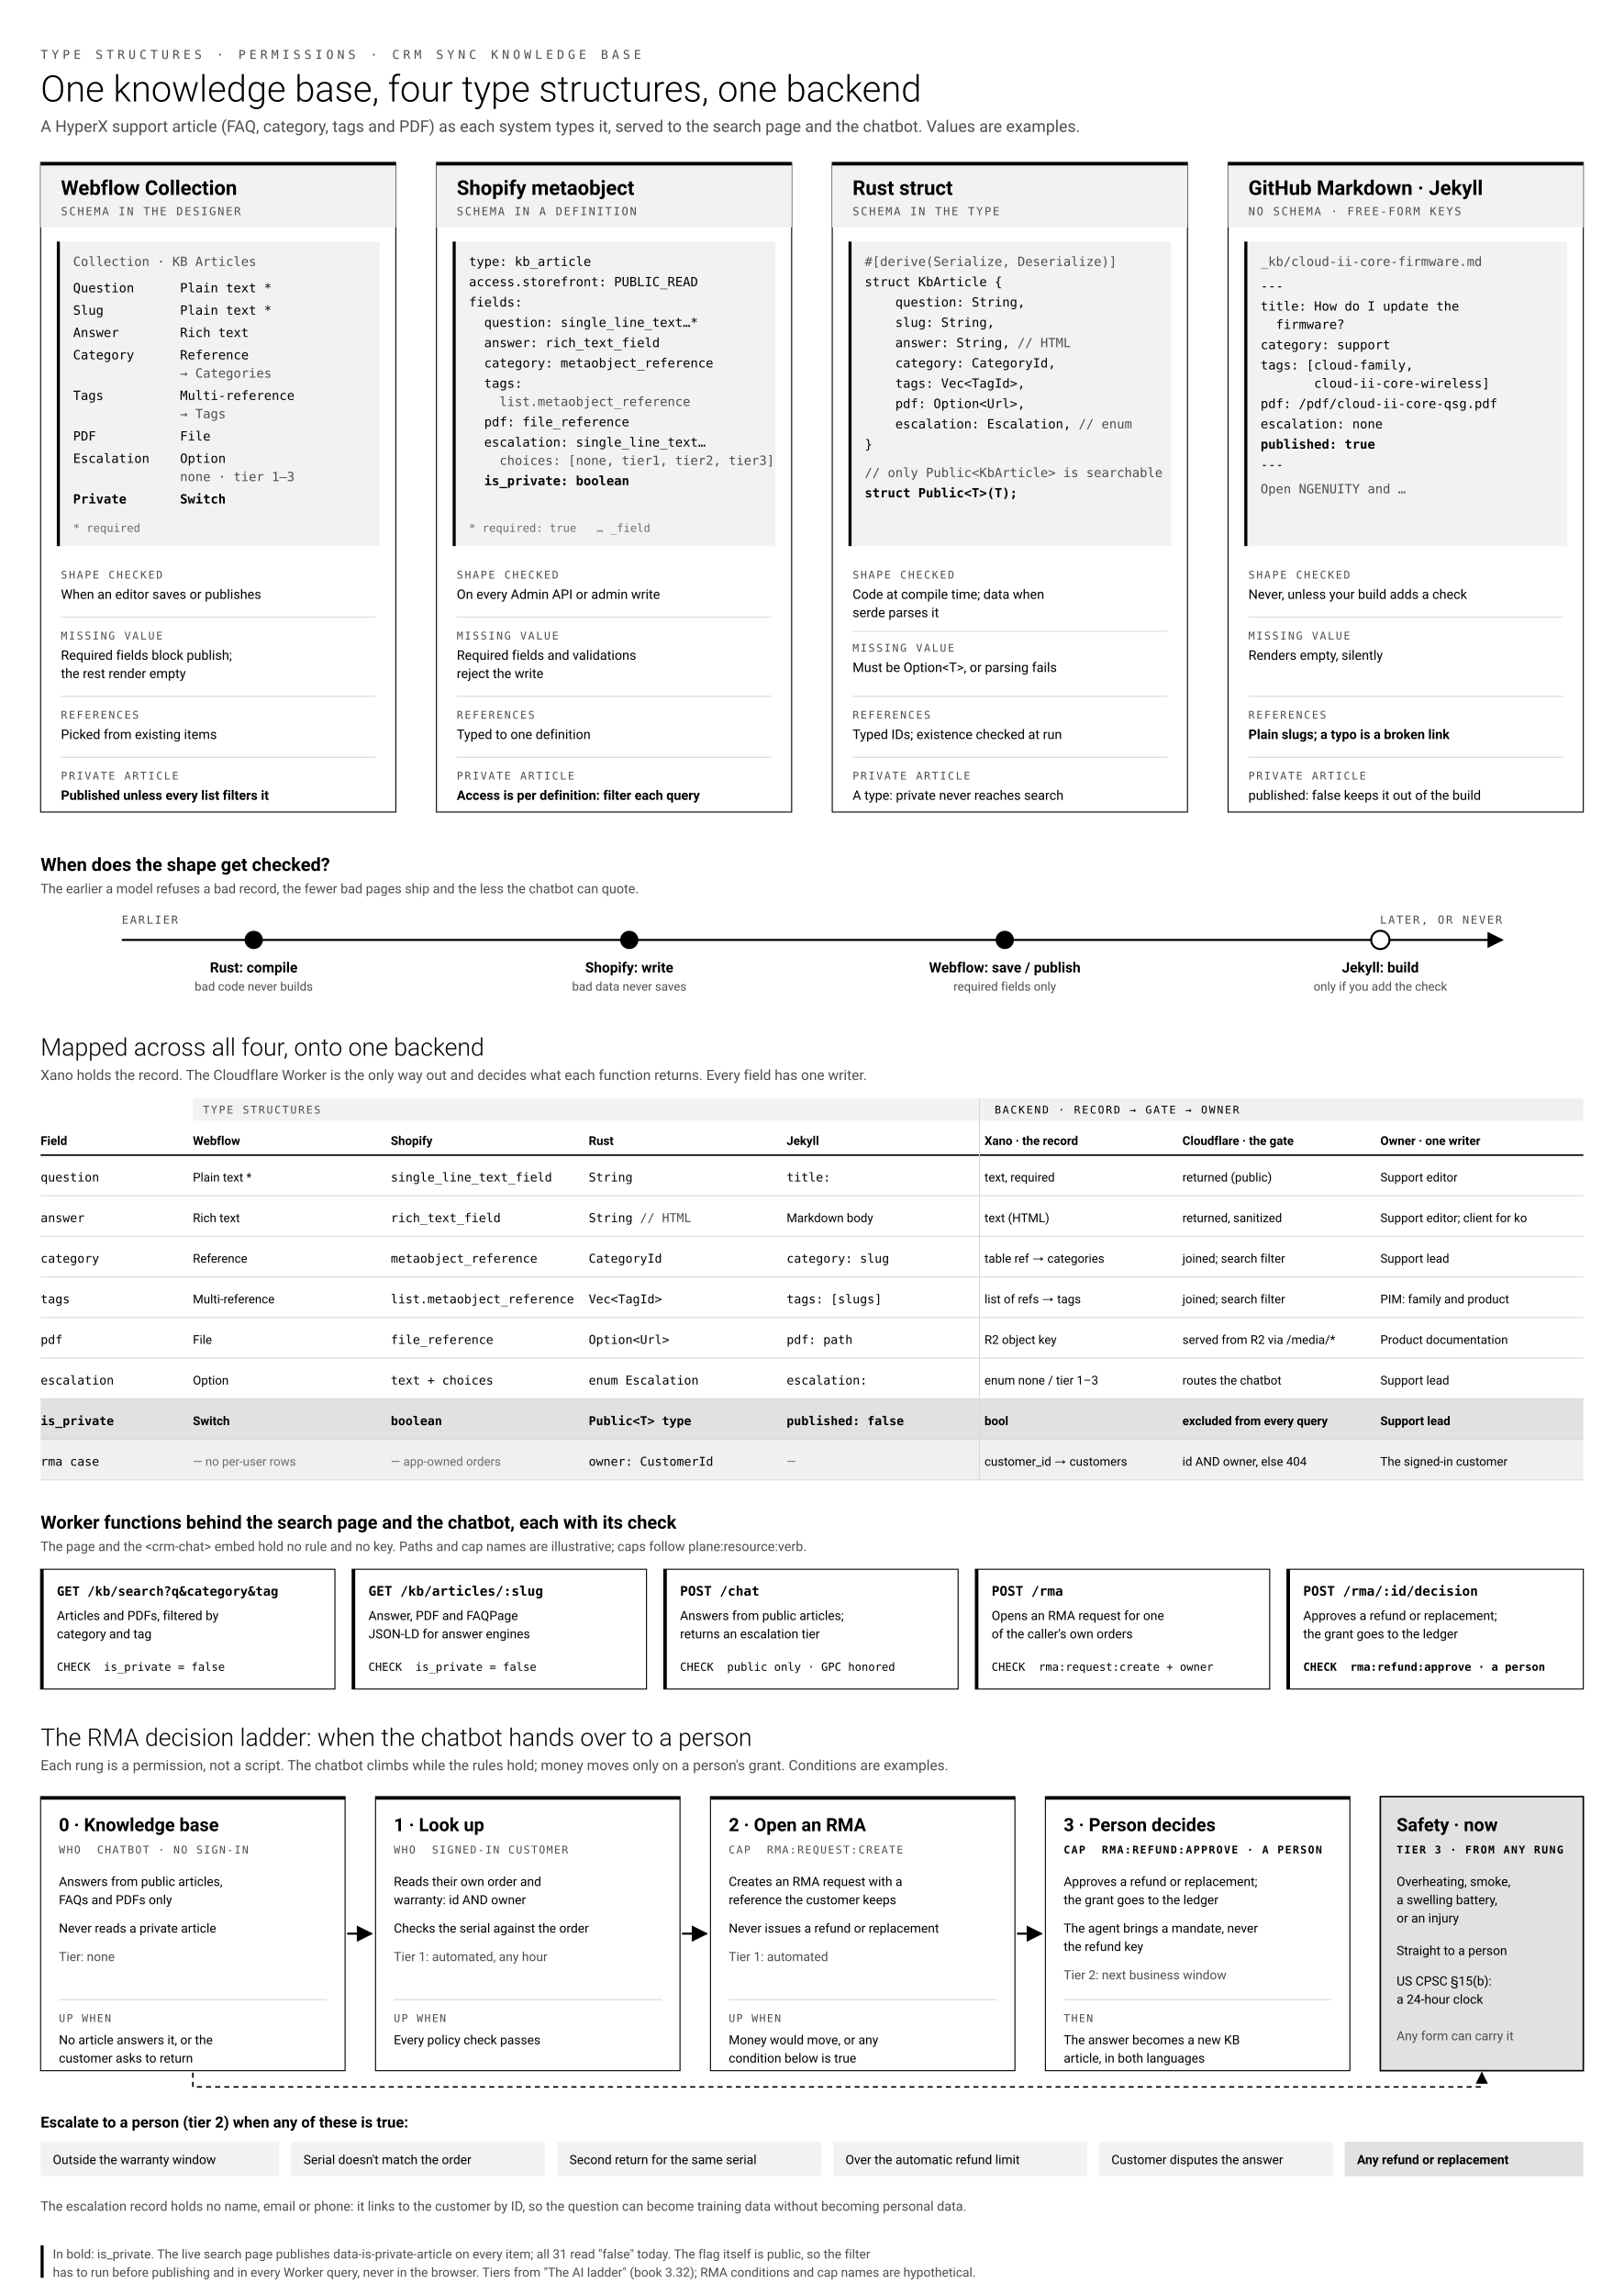
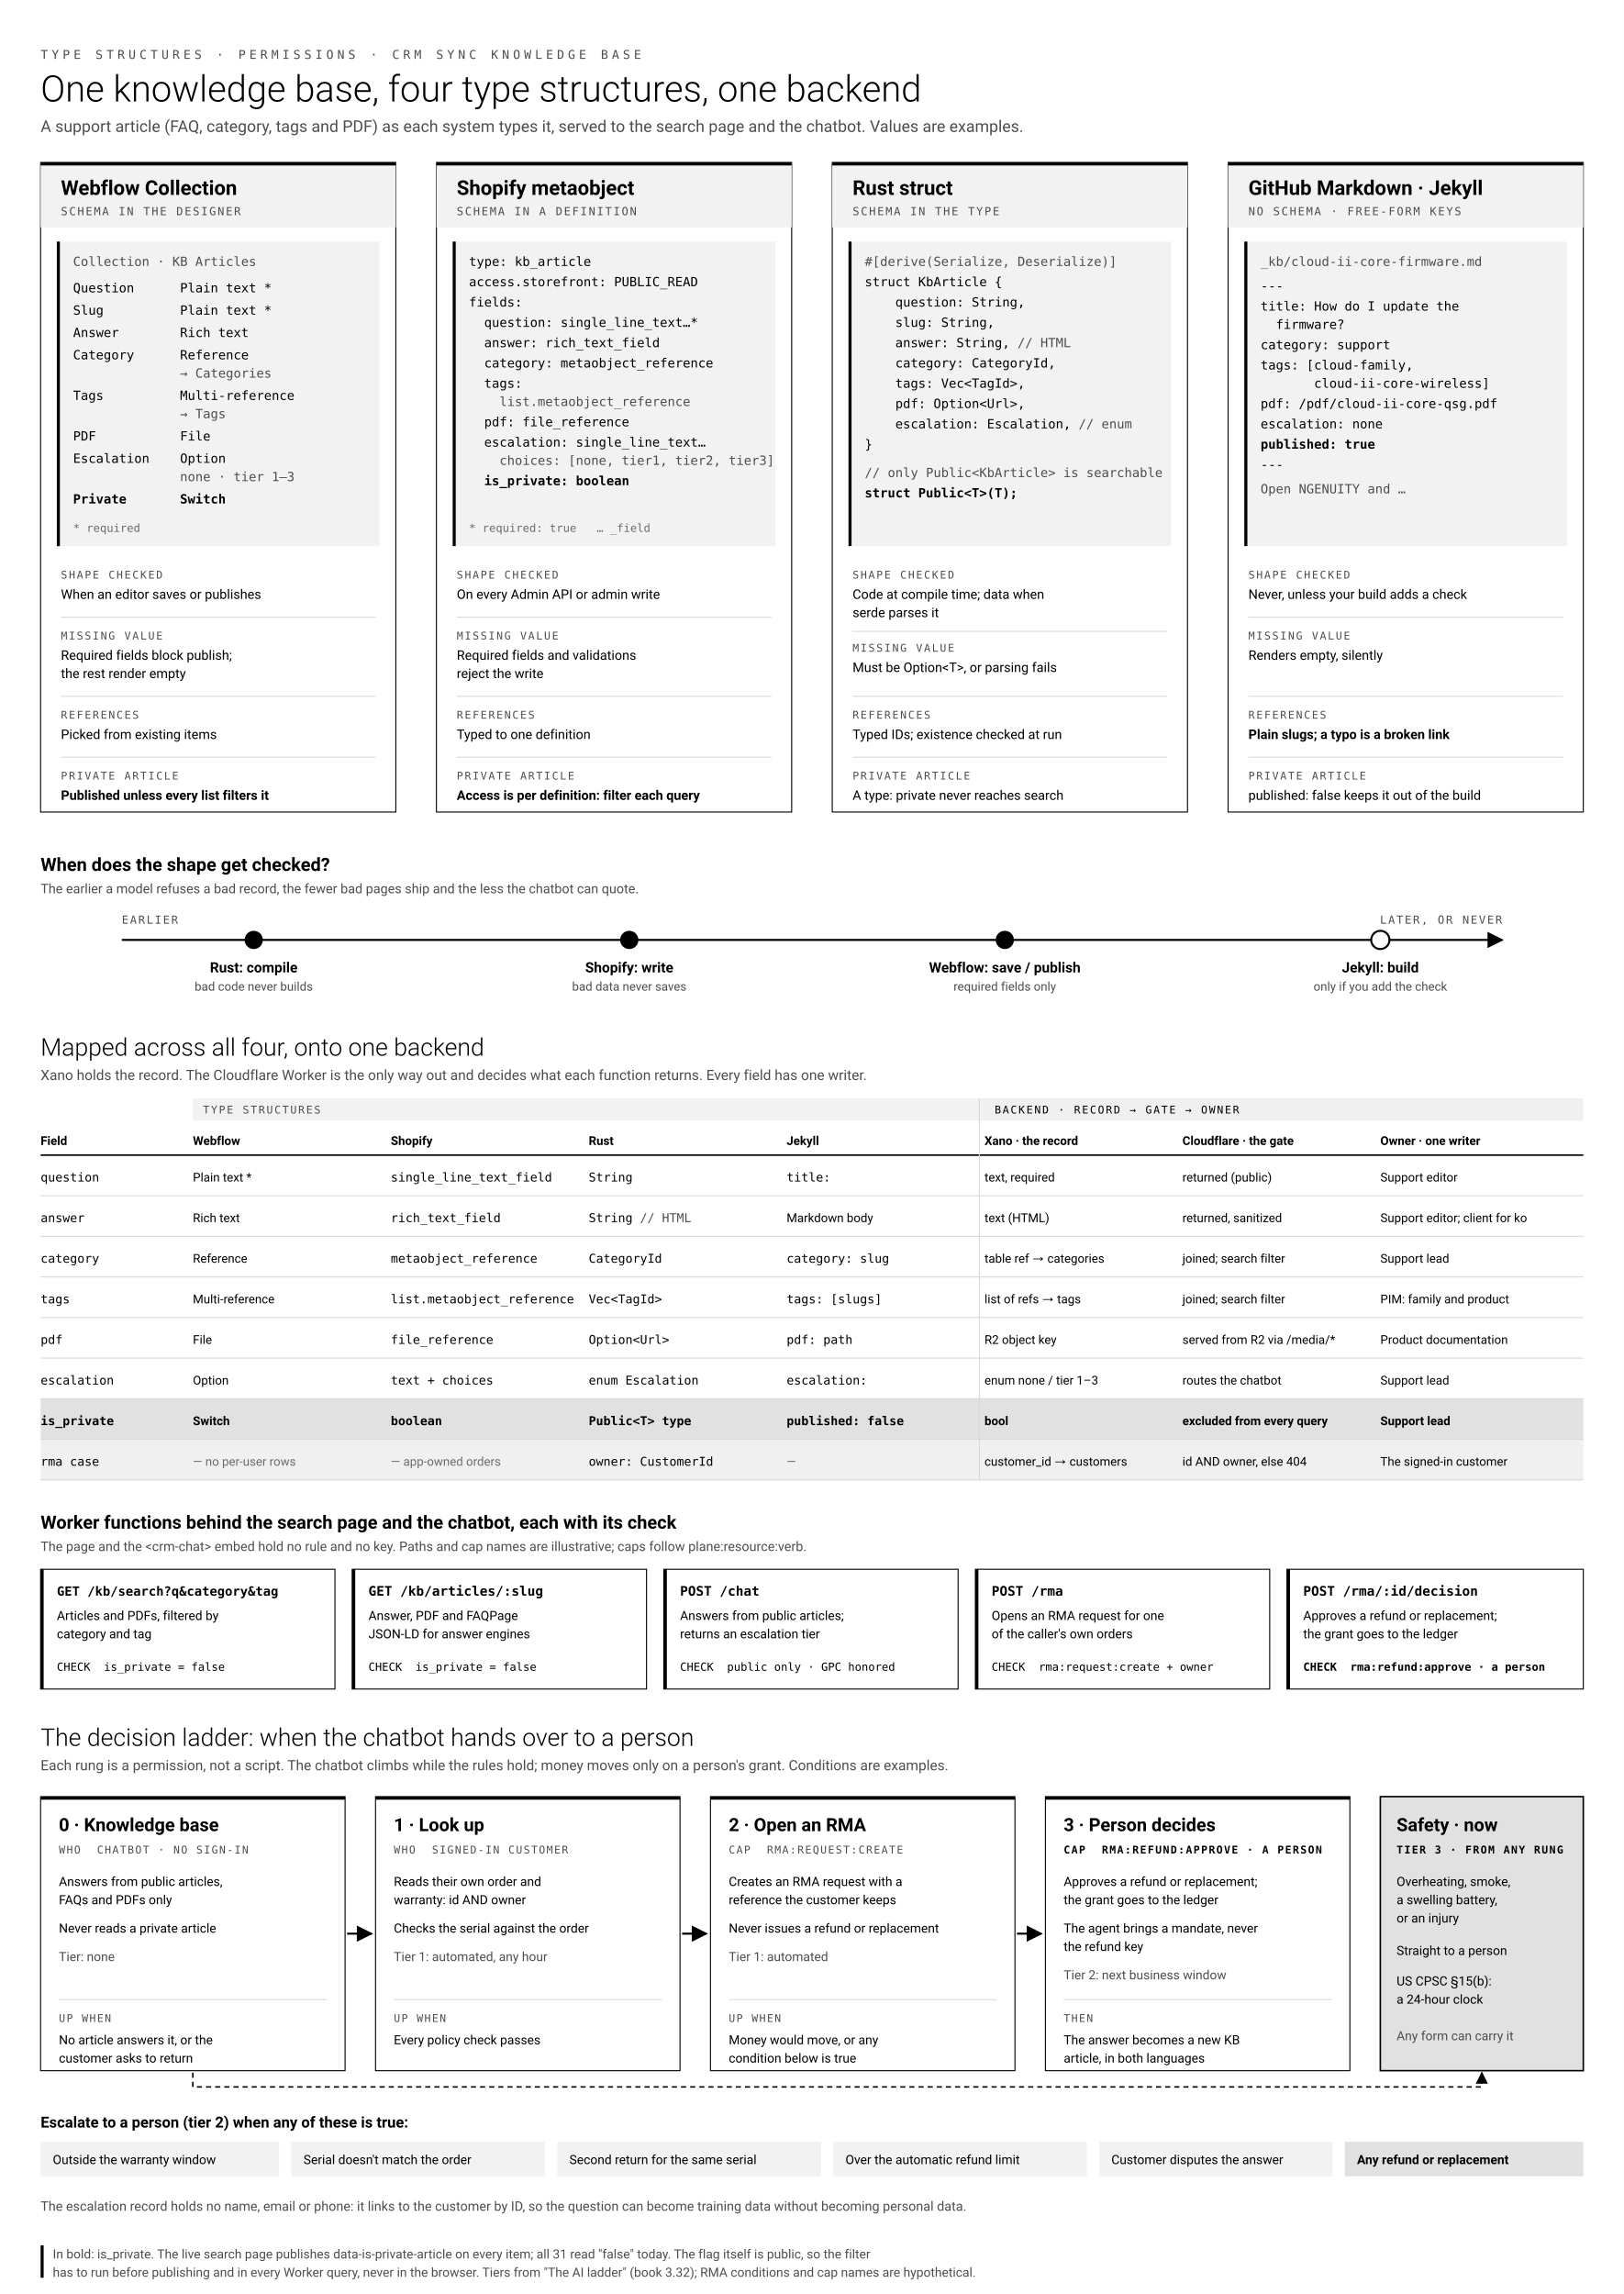
<svg xmlns="http://www.w3.org/2000/svg" xml:space="preserve" viewBox="0 0 1600 2260" width="1600" height="2260" role="img" aria-labelledby="t d" font-family="Roboto, -apple-system, 'Segoe UI', Helvetica, Arial, sans-serif">
  <style>
    .paper{fill:#ffffff} .ink{fill:#000000} .g5{fill:#4d4d4d} .g4{fill:#6b6b6b}
    .card{fill:#ffffff;stroke:#000000} .head{fill:#f2f2f2} .code{fill:#f2f2f2} .rule{stroke:#d9d9d9} .band{fill:#f2f2f2}
    .accent{fill:#000000} .accentS{stroke:#000000} .tint{fill:#000000;fill-opacity:.06}
    .warn{fill:#000000;font-weight:700} .warnS{stroke:#000000} .warnTint{fill:#000000;fill-opacity:.12}
    .axis{stroke:#000000} .hollow{fill:#ffffff;stroke:#000000}
    .mono{font-family:'Roboto Mono', ui-monospace, Menlo, Consolas, monospace;white-space:pre}
  </style>
  <defs>
    <marker id="arrow" viewBox="0 0 10 10" refX="9" refY="5" markerWidth="8" markerHeight="8" orient="auto">
      <path d="M0 0L10 5L0 10z" class="ink" />
    </marker>
    <marker id="arrowW" viewBox="0 0 10 10" refX="9" refY="5" markerWidth="8" markerHeight="8" orient="auto">
      <path d="M0 0L10 5L0 10z" class="warn" />
    </marker>
  </defs>
  <rect width="1600" height="2260" class="paper" />
  <text x="40" y="58" class="g5 mono" font-size="12" letter-spacing="3.6">TYPE STRUCTURES · PERMISSIONS · CRM SYNC KNOWLEDGE BASE</text>
  <text x="40" y="100" class="ink" font-size="36" font-weight="300">One knowledge base, four type structures, one backend</text>
-   <text x="40" y="130" class="g5" font-size="16">A HyperX support article (FAQ, category, tags and PDF) as each system types it, served to the search page and the chatbot. Values are examples.</text>
+   <text x="40" y="130" class="g5" font-size="16">A support article (FAQ, category, tags and PDF) as each system types it, served to the search page and the chatbot. Values are examples.</text>
  <g transform="translate(40 160)">
    <rect width="350" height="640" class="card" />
    <rect width="350" height="64" class="head" />
    <rect width="350" height="3" class="accent" />
    <text x="20" y="32" class="ink" font-size="20" font-weight="600">Webflow Collection</text>
    <text x="20" y="52" class="g5 mono" font-size="11" letter-spacing="1.5">SCHEMA IN THE DESIGNER</text>
    <rect x="16" y="78" width="318" height="300" class="code" />
    <rect x="16" y="78" width="3" height="300" class="accent" />
    <g class="ink mono" font-size="12.5">
      <text x="32" y="102" class="g5">Collection · KB Articles</text>
      <text x="32" y="128">Question      Plain text *</text>
      <text x="32" y="150">Slug          Plain text *</text>
      <text x="32" y="172">Answer        Rich text</text>
      <text x="32" y="194">Category      Reference</text>
      <text x="32" y="212" class="g5">              → Categories</text>
      <text x="32" y="234">Tags          Multi-reference</text>
      <text x="32" y="252" class="g5">              → Tags</text>
      <text x="32" y="274">PDF           File</text>
      <text x="32" y="296">Escalation    Option</text>
      <text x="32" y="314" class="g5">              none · tier 1–3</text>
      <text x="32" y="336" class="warn">Private       Switch</text>
      <text x="32" y="364" class="g4" font-size="11">* required</text>
    </g>
    <g font-size="13">
      <text x="20" y="410" class="g5 mono" font-size="10.5" letter-spacing="1.5">SHAPE CHECKED</text>
      <text x="20" y="430" class="ink">When an editor saves or publishes</text>
      <line x1="20" x2="330" y1="448" y2="448" class="rule" />
      <text x="20" y="470" class="g5 mono" font-size="10.5" letter-spacing="1.5">MISSING VALUE</text>
      <text x="20" y="490" class="ink">Required fields block publish;</text>
      <text x="20" y="508" class="ink">the rest render empty</text>
      <line x1="20" x2="330" y1="526" y2="526" class="rule" />
      <text x="20" y="548" class="g5 mono" font-size="10.5" letter-spacing="1.5">REFERENCES</text>
      <text x="20" y="568" class="ink">Picked from existing items</text>
      <line x1="20" x2="330" y1="586" y2="586" class="rule" />
      <text x="20" y="608" class="g5 mono" font-size="10.5" letter-spacing="1.5">PRIVATE ARTICLE</text>
      <text x="20" y="628" class="warn">Published unless every list filters it</text>
    </g>
  </g>
  <g transform="translate(430 160)">
    <rect width="350" height="640" class="card" />
    <rect width="350" height="64" class="head" />
    <rect width="350" height="3" class="accent" />
    <text x="20" y="32" class="ink" font-size="20" font-weight="600">Shopify metaobject</text>
    <text x="20" y="52" class="g5 mono" font-size="11" letter-spacing="1.5">SCHEMA IN A DEFINITION</text>
    <rect x="16" y="78" width="318" height="300" class="code" />
    <rect x="16" y="78" width="3" height="300" class="accent" />
    <g class="ink mono" font-size="12.5">
      <text x="32" y="102">type: kb_article</text>
      <text x="32" y="122">access.storefront: PUBLIC_READ</text>
      <text x="32" y="142">fields:</text>
      <text x="32" y="162">  question: single_line_text…*</text>
      <text x="32" y="182">  answer: rich_text_field</text>
      <text x="32" y="202">  category: metaobject_reference</text>
      <text x="32" y="222">  tags:</text>
      <text x="32" y="240" class="g5">    list.metaobject_reference</text>
      <text x="32" y="260">  pdf: file_reference</text>
      <text x="32" y="280">  escalation: single_line_text…</text>
      <text x="32" y="298" class="g5">    choices: [none, tier1, tier2, tier3]</text>
      <text x="32" y="318" class="warn">  is_private: boolean</text>
      <text x="32" y="364" class="g4" font-size="11">* required: true   … _field</text>
    </g>
    <g font-size="13">
      <text x="20" y="410" class="g5 mono" font-size="10.5" letter-spacing="1.5">SHAPE CHECKED</text>
      <text x="20" y="430" class="ink">On every Admin API or admin write</text>
      <line x1="20" x2="330" y1="448" y2="448" class="rule" />
      <text x="20" y="470" class="g5 mono" font-size="10.5" letter-spacing="1.5">MISSING VALUE</text>
      <text x="20" y="490" class="ink">Required fields and validations</text>
      <text x="20" y="508" class="ink">reject the write</text>
      <line x1="20" x2="330" y1="526" y2="526" class="rule" />
      <text x="20" y="548" class="g5 mono" font-size="10.5" letter-spacing="1.5">REFERENCES</text>
      <text x="20" y="568" class="ink">Typed to one definition</text>
      <line x1="20" x2="330" y1="586" y2="586" class="rule" />
      <text x="20" y="608" class="g5 mono" font-size="10.5" letter-spacing="1.5">PRIVATE ARTICLE</text>
      <text x="20" y="628" class="warn">Access is per definition: filter each query</text>
    </g>
  </g>
  <g transform="translate(820 160)">
    <rect width="350" height="640" class="card" />
    <rect width="350" height="64" class="head" />
    <rect width="350" height="3" class="accent" />
    <text x="20" y="32" class="ink" font-size="20" font-weight="600">Rust struct</text>
    <text x="20" y="52" class="g5 mono" font-size="11" letter-spacing="1.5">SCHEMA IN THE TYPE</text>
    <rect x="16" y="78" width="318" height="300" class="code" />
    <rect x="16" y="78" width="3" height="300" class="accent" />
    <g class="ink mono" font-size="12.5">
      <text x="32" y="102" class="g5">#[derive(Serialize, Deserialize)]</text>
      <text x="32" y="122">struct KbArticle {</text>
      <text x="32" y="142">    question: String,</text>
      <text x="32" y="162">    slug: String,</text>
      <text x="32" y="182">    answer: String, <tspan class="g5">// HTML</tspan>
      </text>
      <text x="32" y="202">    category: CategoryId,</text>
      <text x="32" y="222">    tags: Vec&lt;TagId&gt;,</text>
      <text x="32" y="242">    pdf: Option&lt;Url&gt;,</text>
      <text x="32" y="262">    escalation: Escalation, <tspan class="g5">// enum</tspan>
      </text>
      <text x="32" y="282">}</text>
      <text x="32" y="310" class="g5">// only Public&lt;KbArticle&gt; is searchable</text>
      <text x="32" y="330" class="warn">struct Public&lt;T&gt;(T);</text>
    </g>
    <g font-size="13">
      <text x="20" y="410" class="g5 mono" font-size="10.5" letter-spacing="1.5">SHAPE CHECKED</text>
      <text x="20" y="430" class="ink">Code at compile time; data when</text>
      <text x="20" y="448" class="ink">serde parses it</text>
      <line x1="20" x2="330" y1="462" y2="462" class="rule" />
      <text x="20" y="482" class="g5 mono" font-size="10.5" letter-spacing="1.5">MISSING VALUE</text>
      <text x="20" y="502" class="ink">Must be Option&lt;T&gt;, or parsing fails</text>
      <line x1="20" x2="330" y1="526" y2="526" class="rule" />
      <text x="20" y="548" class="g5 mono" font-size="10.5" letter-spacing="1.5">REFERENCES</text>
      <text x="20" y="568" class="ink">Typed IDs; existence checked at run</text>
      <line x1="20" x2="330" y1="586" y2="586" class="rule" />
      <text x="20" y="608" class="g5 mono" font-size="10.5" letter-spacing="1.5">PRIVATE ARTICLE</text>
      <text x="20" y="628" class="ink">A type: private never reaches search</text>
    </g>
  </g>
  <g transform="translate(1210 160)">
    <rect width="350" height="640" class="card" />
    <rect width="350" height="64" class="head" />
    <rect width="350" height="3" class="accent" />
    <text x="20" y="32" class="ink" font-size="20" font-weight="600">GitHub Markdown · Jekyll</text>
    <text x="20" y="52" class="g5 mono" font-size="11" letter-spacing="1.5">NO SCHEMA · FREE-FORM KEYS</text>
    <rect x="16" y="78" width="318" height="300" class="code" />
    <rect x="16" y="78" width="3" height="300" class="accent" />
    <g class="ink mono" font-size="12.5">
      <text x="32" y="102" class="g5">_kb/cloud-ii-core-firmware.md</text>
      <text x="32" y="126">---</text>
      <text x="32" y="146">title: How do I update the</text>
      <text x="32" y="164">  firmware?</text>
      <text x="32" y="184">category: support</text>
      <text x="32" y="204">tags: [cloud-family,</text>
      <text x="32" y="222">       cloud-ii-core-wireless]</text>
      <text x="32" y="242">pdf: /pdf/cloud-ii-core-qsg.pdf</text>
      <text x="32" y="262">escalation: none</text>
      <text x="32" y="282" class="warn">published: true</text>
      <text x="32" y="302">---</text>
      <text x="32" y="326" class="g5">Open NGENUITY and …</text>
    </g>
    <g font-size="13">
      <text x="20" y="410" class="g5 mono" font-size="10.5" letter-spacing="1.5">SHAPE CHECKED</text>
      <text x="20" y="430" class="ink">Never, unless your build adds a check</text>
      <line x1="20" x2="330" y1="448" y2="448" class="rule" />
      <text x="20" y="470" class="g5 mono" font-size="10.5" letter-spacing="1.5">MISSING VALUE</text>
      <text x="20" y="490" class="ink">Renders empty, silently</text>
      <line x1="20" x2="330" y1="526" y2="526" class="rule" />
      <text x="20" y="548" class="g5 mono" font-size="10.5" letter-spacing="1.5">REFERENCES</text>
      <text x="20" y="568" class="warn">Plain slugs; a typo is a broken link</text>
      <line x1="20" x2="330" y1="586" y2="586" class="rule" />
      <text x="20" y="608" class="g5 mono" font-size="10.5" letter-spacing="1.5">PRIVATE ARTICLE</text>
      <text x="20" y="628" class="ink">published: false keeps it out of the build</text>
    </g>
  </g>
  <text x="40" y="858" class="ink" font-size="18" font-weight="600">When does the shape get checked?</text>
  <text x="40" y="880" class="g5" font-size="13">The earlier a model refuses a bad record, the fewer bad pages ship and the less the chatbot can quote.</text>
  <line x1="120" x2="1480" y1="926" y2="926" class="axis" stroke-width="2" marker-end="url(#arrow)" />
  <text x="120" y="910" class="g5 mono" font-size="11" letter-spacing="1.5">EARLIER</text>
  <text x="1480" y="910" class="g5 mono" font-size="11" letter-spacing="1.5" text-anchor="end">LATER, OR NEVER</text>
  <circle cx="250" cy="926" r="9" class="accent" />
  <text x="250" y="958" class="ink" font-size="14" font-weight="600" text-anchor="middle">Rust: compile</text>
  <text x="250" y="976" class="g5" font-size="12" text-anchor="middle">bad code never builds</text>
  <circle cx="620" cy="926" r="9" class="accent" />
  <text x="620" y="958" class="ink" font-size="14" font-weight="600" text-anchor="middle">Shopify: write</text>
  <text x="620" y="976" class="g5" font-size="12" text-anchor="middle">bad data never saves</text>
  <circle cx="990" cy="926" r="9" class="accent" />
  <text x="990" y="958" class="ink" font-size="14" font-weight="600" text-anchor="middle">Webflow: save / publish</text>
  <text x="990" y="976" class="g5" font-size="12" text-anchor="middle">required fields only</text>
  <circle cx="1360" cy="926" r="9" class="hollow" stroke-width="2" />
  <text x="1360" y="958" class="ink" font-size="14" font-weight="600" text-anchor="middle">Jekyll: build</text>
  <text x="1360" y="976" class="g5" font-size="12" text-anchor="middle">only if you add the check</text>
  <text x="40" y="1040" class="ink" font-size="24" font-weight="300">Mapped across all four, onto one backend</text>
  <text x="40" y="1064" class="g5" font-size="14">Xano holds the record. The Cloudflare Worker is the only way out and decides what each function returns. Every field has one writer.</text>
  <rect x="190" y="1082" width="780" height="22" class="band" />
  <text x="200" y="1097" class="g5 mono" font-size="10.5" letter-spacing="1.5">TYPE STRUCTURES</text>
  <rect x="970" y="1082" width="590" height="22" class="tint" />
  <text x="980" y="1097" class="ink mono" font-size="10.5" letter-spacing="1.5">BACKEND · RECORD → GATE → OWNER</text>
  <g font-size="12" font-weight="700" class="ink">
    <text x="40" y="1128">Field</text>
    <text x="190" y="1128">Webflow</text>
    <text x="385" y="1128">Shopify</text>
    <text x="580" y="1128">Rust</text>
    <text x="775" y="1128">Jekyll</text>
    <text x="970" y="1128">Xano · the record</text>
    <text x="1165" y="1128">Cloudflare · the gate</text>
    <text x="1360" y="1128">Owner · one writer</text>
  </g>
  <line x1="40" x2="1560" y1="1138" y2="1138" class="axis" stroke-width="1.5" />
  <rect x="40" y="1378" width="1520" height="40" class="warnTint" />
  <rect x="40" y="1418" width="1520" height="40" class="tint" />
  <g font-size="12" class="ink">
    <text x="40" y="1164" class="mono">question</text>
    <text x="190" y="1164">Plain text *</text>
    <text x="385" y="1164" class="mono">single_line_text_field</text>
    <text x="580" y="1164" class="mono">String</text>
    <text x="775" y="1164" class="mono">title:</text>
    <text x="970" y="1164">text, required</text>
    <text x="1165" y="1164">returned (public)</text>
    <text x="1360" y="1164">Support editor</text>
    <text x="40" y="1204" class="mono">answer</text>
    <text x="190" y="1204">Rich text</text>
    <text x="385" y="1204" class="mono">rich_text_field</text>
    <text x="580" y="1204" class="mono">String <tspan class="g5">// HTML</tspan>
    </text>
    <text x="775" y="1204">Markdown body</text>
    <text x="970" y="1204">text (HTML)</text>
    <text x="1165" y="1204">returned, sanitized</text>
    <text x="1360" y="1204">Support editor; client for ko</text>
    <text x="40" y="1244" class="mono">category</text>
    <text x="190" y="1244">Reference</text>
    <text x="385" y="1244" class="mono">metaobject_reference</text>
    <text x="580" y="1244" class="mono">CategoryId</text>
    <text x="775" y="1244" class="mono">category: slug</text>
    <text x="970" y="1244">table ref → categories</text>
    <text x="1165" y="1244">joined; search filter</text>
    <text x="1360" y="1244">Support lead</text>
    <text x="40" y="1284" class="mono">tags</text>
    <text x="190" y="1284">Multi-reference</text>
    <text x="385" y="1284" class="mono">list.metaobject_reference</text>
    <text x="580" y="1284" class="mono">Vec&lt;TagId&gt;</text>
    <text x="775" y="1284" class="mono">tags: [slugs]</text>
    <text x="970" y="1284">list of refs → tags</text>
    <text x="1165" y="1284">joined; search filter</text>
    <text x="1360" y="1284">PIM: family and product</text>
    <text x="40" y="1324" class="mono">pdf</text>
    <text x="190" y="1324">File</text>
    <text x="385" y="1324" class="mono">file_reference</text>
    <text x="580" y="1324" class="mono">Option&lt;Url&gt;</text>
    <text x="775" y="1324" class="mono">pdf: path</text>
    <text x="970" y="1324">R2 object key</text>
    <text x="1165" y="1324">served from R2 via /media/*</text>
    <text x="1360" y="1324">Product documentation</text>
    <text x="40" y="1364" class="mono">escalation</text>
    <text x="190" y="1364">Option</text>
    <text x="385" y="1364" class="mono">text + choices</text>
    <text x="580" y="1364" class="mono">enum Escalation</text>
    <text x="775" y="1364" class="mono">escalation:</text>
    <text x="970" y="1364">enum none / tier 1–3</text>
    <text x="1165" y="1364">routes the chatbot</text>
    <text x="1360" y="1364">Support lead</text>
    <g class="warn">
      <text x="40" y="1404" class="mono">is_private</text>
      <text x="190" y="1404">Switch</text>
      <text x="385" y="1404" class="mono">boolean</text>
      <text x="580" y="1404" class="mono">Public&lt;T&gt; type</text>
      <text x="775" y="1404" class="mono">published: false</text>
      <text x="970" y="1404">bool</text>
      <text x="1165" y="1404" font-weight="700">excluded from every query</text>
      <text x="1360" y="1404">Support lead</text>
    </g>
    <text x="40" y="1444" class="mono">rma case</text>
    <text x="190" y="1444" class="g4">— no per-user rows</text>
    <text x="385" y="1444" class="g4">— app-owned orders</text>
    <text x="580" y="1444" class="mono">owner: CustomerId</text>
    <text x="775" y="1444" class="g4">—</text>
    <text x="970" y="1444">customer_id → customers</text>
    <text x="1165" y="1444">id AND owner, else 404</text>
    <text x="1360" y="1444">The signed-in customer</text>
  </g>
  <g class="rule" stroke-width="1">
    <line x1="40" x2="1560" y1="1178" y2="1178" />
    <line x1="40" x2="1560" y1="1218" y2="1218" />
    <line x1="40" x2="1560" y1="1258" y2="1258" />
    <line x1="40" x2="1560" y1="1298" y2="1298" />
    <line x1="40" x2="1560" y1="1338" y2="1338" />
    <line x1="40" x2="1560" y1="1378" y2="1378" />
    <line x1="40" x2="1560" y1="1418" y2="1418" />
    <line x1="40" x2="1560" y1="1458" y2="1458" />
    <line x1="965" x2="965" y1="1082" y2="1458" />
  </g>
  <text x="40" y="1506" class="ink" font-size="18" font-weight="600">Worker functions behind the search page and the chatbot, each with its check</text>
  <text x="40" y="1528" class="g5" font-size="13">The page and the &lt;crm-chat&gt; embed hold no rule and no key. Paths and cap names are illustrative; caps follow plane:resource:verb.</text>
  <g font-size="12.5">
    <g transform="translate(40 1546)">
      <rect width="290" height="118" class="card" />
      <rect width="3" height="118" class="accent" />
      <text x="16" y="26" class="ink mono" font-size="12.5" font-weight="700">GET /kb/search?q&amp;category&amp;tag</text>
      <text x="16" y="50" class="ink">Articles and PDFs, filtered by</text>
      <text x="16" y="68" class="ink">category and tag</text>
      <text x="16" y="100" class="ink mono" font-size="11">CHECK  is_private = false</text>
    </g>
    <g transform="translate(347 1546)">
      <rect width="290" height="118" class="card" />
      <rect width="3" height="118" class="accent" />
      <text x="16" y="26" class="ink mono" font-size="13" font-weight="700">GET /kb/articles/:slug</text>
      <text x="16" y="50" class="ink">Answer, PDF and FAQPage</text>
      <text x="16" y="68" class="ink">JSON-LD for answer engines</text>
      <text x="16" y="100" class="ink mono" font-size="11">CHECK  is_private = false</text>
    </g>
    <g transform="translate(654 1546)">
      <rect width="290" height="118" class="card" />
      <rect width="3" height="118" class="accent" />
      <text x="16" y="26" class="ink mono" font-size="13" font-weight="700">POST /chat</text>
      <text x="16" y="50" class="ink">Answers from public articles;</text>
      <text x="16" y="68" class="ink">returns an escalation tier</text>
      <text x="16" y="100" class="ink mono" font-size="11">CHECK  public only · GPC honored</text>
    </g>
    <g transform="translate(961 1546)">
      <rect width="290" height="118" class="card" />
      <rect width="3" height="118" class="accent" />
      <text x="16" y="26" class="ink mono" font-size="13" font-weight="700">POST /rma</text>
      <text x="16" y="50" class="ink">Opens an RMA request for one</text>
      <text x="16" y="68" class="ink">of the caller's own orders</text>
      <text x="16" y="100" class="ink mono" font-size="11">CHECK  rma:request:create + owner</text>
    </g>
    <g transform="translate(1268 1546)">
      <rect width="292" height="118" class="card" />
      <rect width="3" height="118" class="warn" />
      <text x="16" y="26" class="ink mono" font-size="13" font-weight="700">POST /rma/:id/decision</text>
      <text x="16" y="50" class="ink">Approves a refund or replacement;</text>
      <text x="16" y="68" class="ink">the grant goes to the ledger</text>
      <text x="16" y="100" class="warn mono" font-size="11">CHECK  rma:refund:approve · a person</text>
    </g>
  </g>
-   <text x="40" y="1720" class="ink" font-size="24" font-weight="300">The RMA decision ladder: when the chatbot hands over to a person</text>
+   <text x="40" y="1720" class="ink" font-size="24" font-weight="300">The decision ladder: when the chatbot hands over to a person</text>
  <text x="40" y="1744" class="g5" font-size="14">Each rung is a permission, not a script. The chatbot climbs while the rules hold; money moves only on a person's grant. Conditions are examples.</text>
  <g font-size="12.5">
    <g transform="translate(40 1770)">
      <rect width="300" height="270" class="card" />
      <rect width="300" height="3" class="accent" />
      <text x="18" y="34" class="ink" font-size="18" font-weight="600">0 · Knowledge base</text>
      <text x="18" y="56" class="g5 mono" font-size="10.5" letter-spacing="1.2">WHO  CHATBOT · NO SIGN-IN</text>
      <text x="18" y="88" class="ink">Answers from public articles,</text>
      <text x="18" y="106" class="ink">FAQs and PDFs only</text>
      <text x="18" y="134" class="ink">Never reads a private article</text>
      <text x="18" y="162" class="g5">Tier: none</text>
      <line x1="18" x2="282" y1="200" y2="200" class="rule" />
      <text x="18" y="222" class="g5 mono" font-size="10.5" letter-spacing="1.2">UP WHEN</text>
      <text x="18" y="244" class="ink">No article answers it, or the</text>
      <text x="18" y="262" class="ink">customer asks to return</text>
    </g>
    <line x1="342" x2="366" y1="1905" y2="1905" class="axis" stroke-width="2" marker-end="url(#arrow)" />
    <g transform="translate(370 1770)">
      <rect width="300" height="270" class="card" />
      <rect width="300" height="3" class="accent" />
      <text x="18" y="34" class="ink" font-size="18" font-weight="600">1 · Look up</text>
      <text x="18" y="56" class="g5 mono" font-size="10.5" letter-spacing="1.2">WHO  SIGNED-IN CUSTOMER</text>
      <text x="18" y="88" class="ink">Reads their own order and</text>
      <text x="18" y="106" class="ink">warranty: id AND owner</text>
      <text x="18" y="134" class="ink">Checks the serial against the order</text>
      <text x="18" y="162" class="g5">Tier 1: automated, any hour</text>
      <line x1="18" x2="282" y1="200" y2="200" class="rule" />
      <text x="18" y="222" class="g5 mono" font-size="10.5" letter-spacing="1.2">UP WHEN</text>
      <text x="18" y="244" class="ink">Every policy check passes</text>
    </g>
    <line x1="672" x2="696" y1="1905" y2="1905" class="axis" stroke-width="2" marker-end="url(#arrow)" />
    <g transform="translate(700 1770)">
      <rect width="300" height="270" class="card" />
      <rect width="300" height="3" class="accent" />
      <text x="18" y="34" class="ink" font-size="18" font-weight="600">2 · Open an RMA</text>
      <text x="18" y="56" class="g5 mono" font-size="10.5" letter-spacing="1.2">CAP  RMA:REQUEST:CREATE</text>
      <text x="18" y="88" class="ink">Creates an RMA request with a</text>
      <text x="18" y="106" class="ink">reference the customer keeps</text>
      <text x="18" y="134" class="ink">Never issues a refund or replacement</text>
      <text x="18" y="162" class="g5">Tier 1: automated</text>
      <line x1="18" x2="282" y1="200" y2="200" class="rule" />
      <text x="18" y="222" class="g5 mono" font-size="10.5" letter-spacing="1.2">UP WHEN</text>
      <text x="18" y="244" class="ink">Money would move, or any</text>
      <text x="18" y="262" class="ink">condition below is true</text>
    </g>
    <line x1="1002" x2="1026" y1="1905" y2="1905" class="warnS" stroke-width="2" marker-end="url(#arrowW)" />
    <g transform="translate(1030 1770)">
      <rect width="300" height="270" class="card" />
      <rect width="300" height="3" class="warn" />
      <text x="18" y="34" class="ink" font-size="18" font-weight="600">3 · Person decides</text>
      <text x="18" y="56" class="warn mono" font-size="10.5" letter-spacing="1.2">CAP  RMA:REFUND:APPROVE · A PERSON</text>
      <text x="18" y="88" class="ink">Approves a refund or replacement;</text>
      <text x="18" y="106" class="ink">the grant goes to the ledger</text>
      <text x="18" y="134" class="ink">The agent brings a mandate, never</text>
      <text x="18" y="152" class="ink">the refund key</text>
      <text x="18" y="180" class="g5">Tier 2: next business window</text>
      <line x1="18" x2="282" y1="200" y2="200" class="rule" />
      <text x="18" y="222" class="g5 mono" font-size="10.5" letter-spacing="1.2">THEN</text>
      <text x="18" y="244" class="ink">The answer becomes a new KB</text>
      <text x="18" y="262" class="ink">article, in both languages</text>
    </g>
    <g transform="translate(1360 1770)">
      <rect width="200" height="270" class="warnTint" />
      <rect width="200" height="270" fill="none" class="warnS" stroke-width="1.5" />
      <text x="16" y="34" class="warn" font-size="18" font-weight="600">Safety · now</text>
      <text x="16" y="56" class="warn mono" font-size="10.5" letter-spacing="1.2">TIER 3 · FROM ANY RUNG</text>
      <text x="16" y="88" class="ink">Overheating, smoke,</text>
      <text x="16" y="106" class="ink">a swelling battery,</text>
      <text x="16" y="124" class="ink">or an injury</text>
      <text x="16" y="156" class="ink">Straight to a person</text>
      <text x="16" y="186" class="ink">US CPSC §15(b):</text>
      <text x="16" y="204" class="ink">a 24-hour clock</text>
      <text x="16" y="240" class="g5">Any form can carry it</text>
    </g>
    <path d="M190 2042 V2056 H1460 V2042" fill="none" class="warnS" stroke-width="1.5" stroke-dasharray="5 4" marker-end="url(#arrowW)" />
  </g>
  <text x="40" y="2096" class="ink" font-size="15" font-weight="600">Escalate to a person (tier 2) when any of these is true:</text>
  <g font-size="12.5" class="ink">
    <g transform="translate(40 2110)">
      <rect width="235" height="34" class="band" />
      <text x="12" y="22">Outside the warranty window</text>
    </g>
    <g transform="translate(287 2110)">
      <rect width="250" height="34" class="band" />
      <text x="12" y="22">Serial doesn't match the order</text>
    </g>
    <g transform="translate(549 2110)">
      <rect width="260" height="34" class="band" />
      <text x="12" y="22">Second return for the same serial</text>
    </g>
    <g transform="translate(821 2110)">
      <rect width="250" height="34" class="band" />
      <text x="12" y="22">Over the automatic refund limit</text>
    </g>
    <g transform="translate(1083 2110)">
      <rect width="230" height="34" class="band" />
      <text x="12" y="22">Customer disputes the answer</text>
    </g>
    <g transform="translate(1325 2110)">
      <rect width="235" height="34" class="warnTint" />
      <text x="12" y="22" class="warn">Any refund or replacement</text>
    </g>
  </g>
  <text x="40" y="2178" class="g5" font-size="13">The escalation record holds no name, email or phone: it links to the customer by ID, so the question can become training data without becoming personal data.</text>
  <rect x="40" y="2212" width="3" height="32" class="warn" />
  <text x="52" y="2225" class="g5" font-size="12.5">In bold: is_private. The live search page publishes data-is-private-article on every item; all 31 read "false" today. The flag itself is public, so the filter</text>
  <text x="52" y="2243" class="g5" font-size="12.5">has to run before publishing and in every Worker query, never in the browser. Tiers from "The AI ladder" (book 3.32); RMA conditions and cap names are hypothetical.</text>
</svg>
